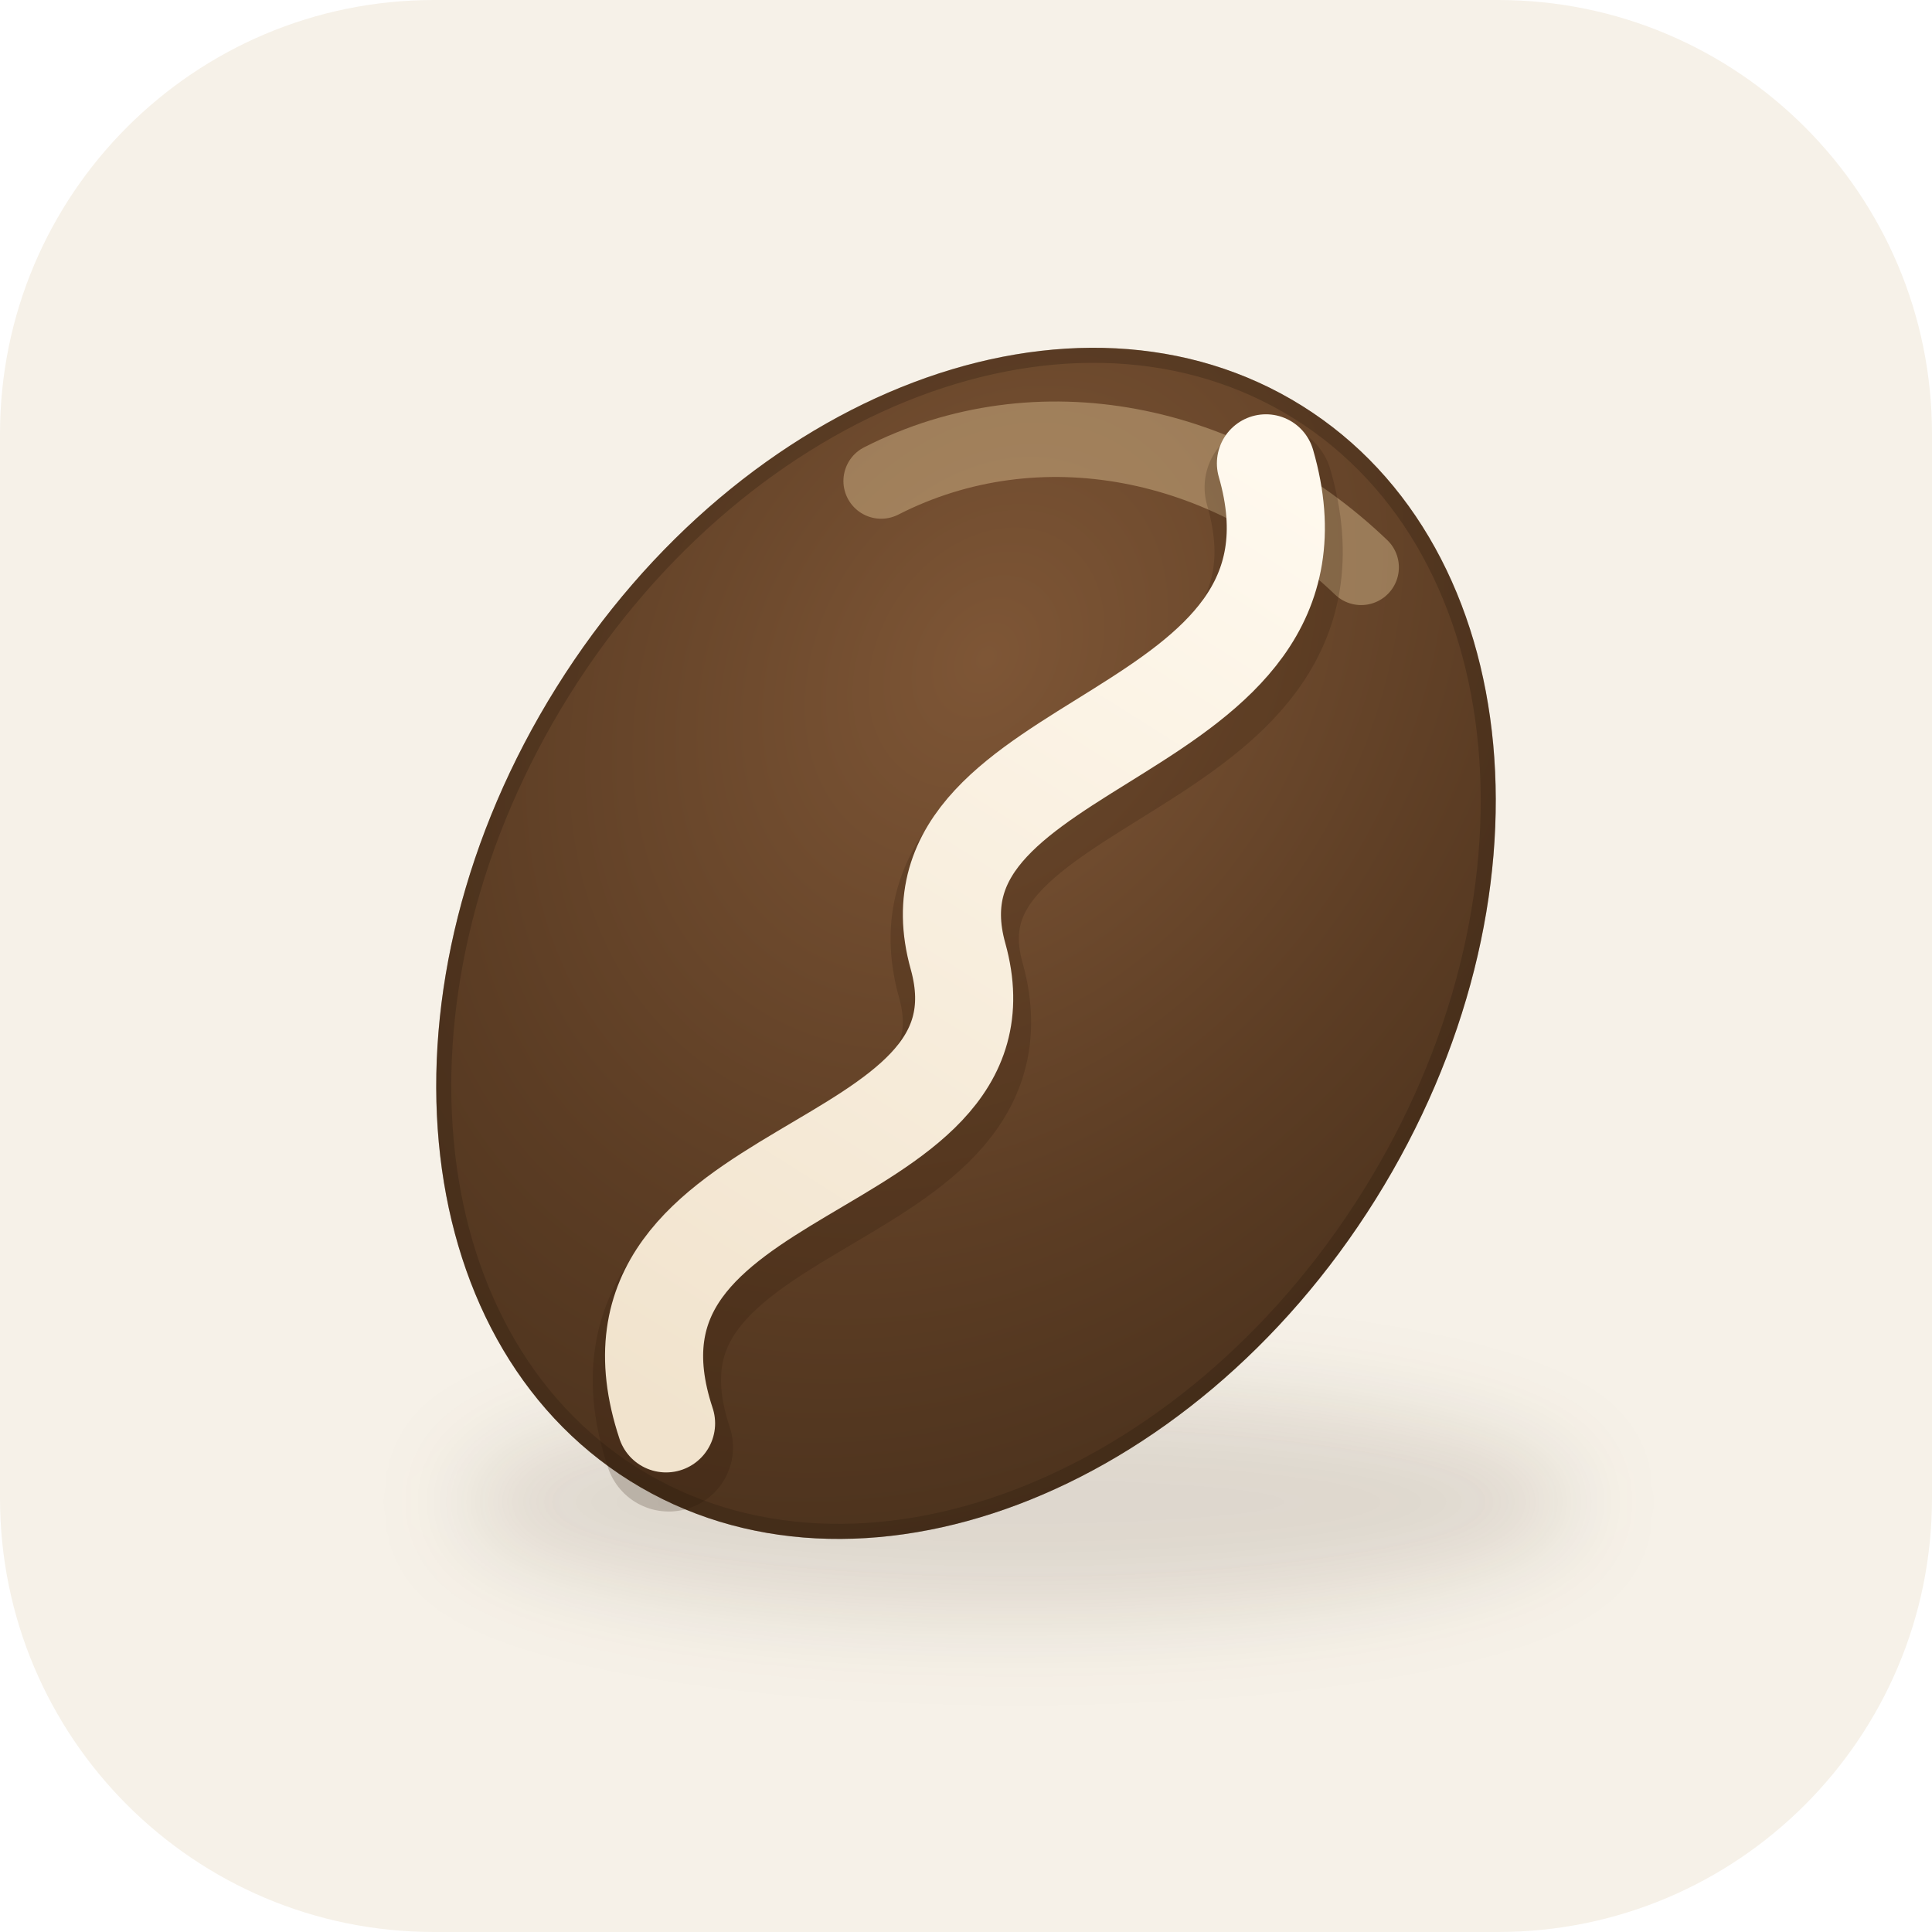
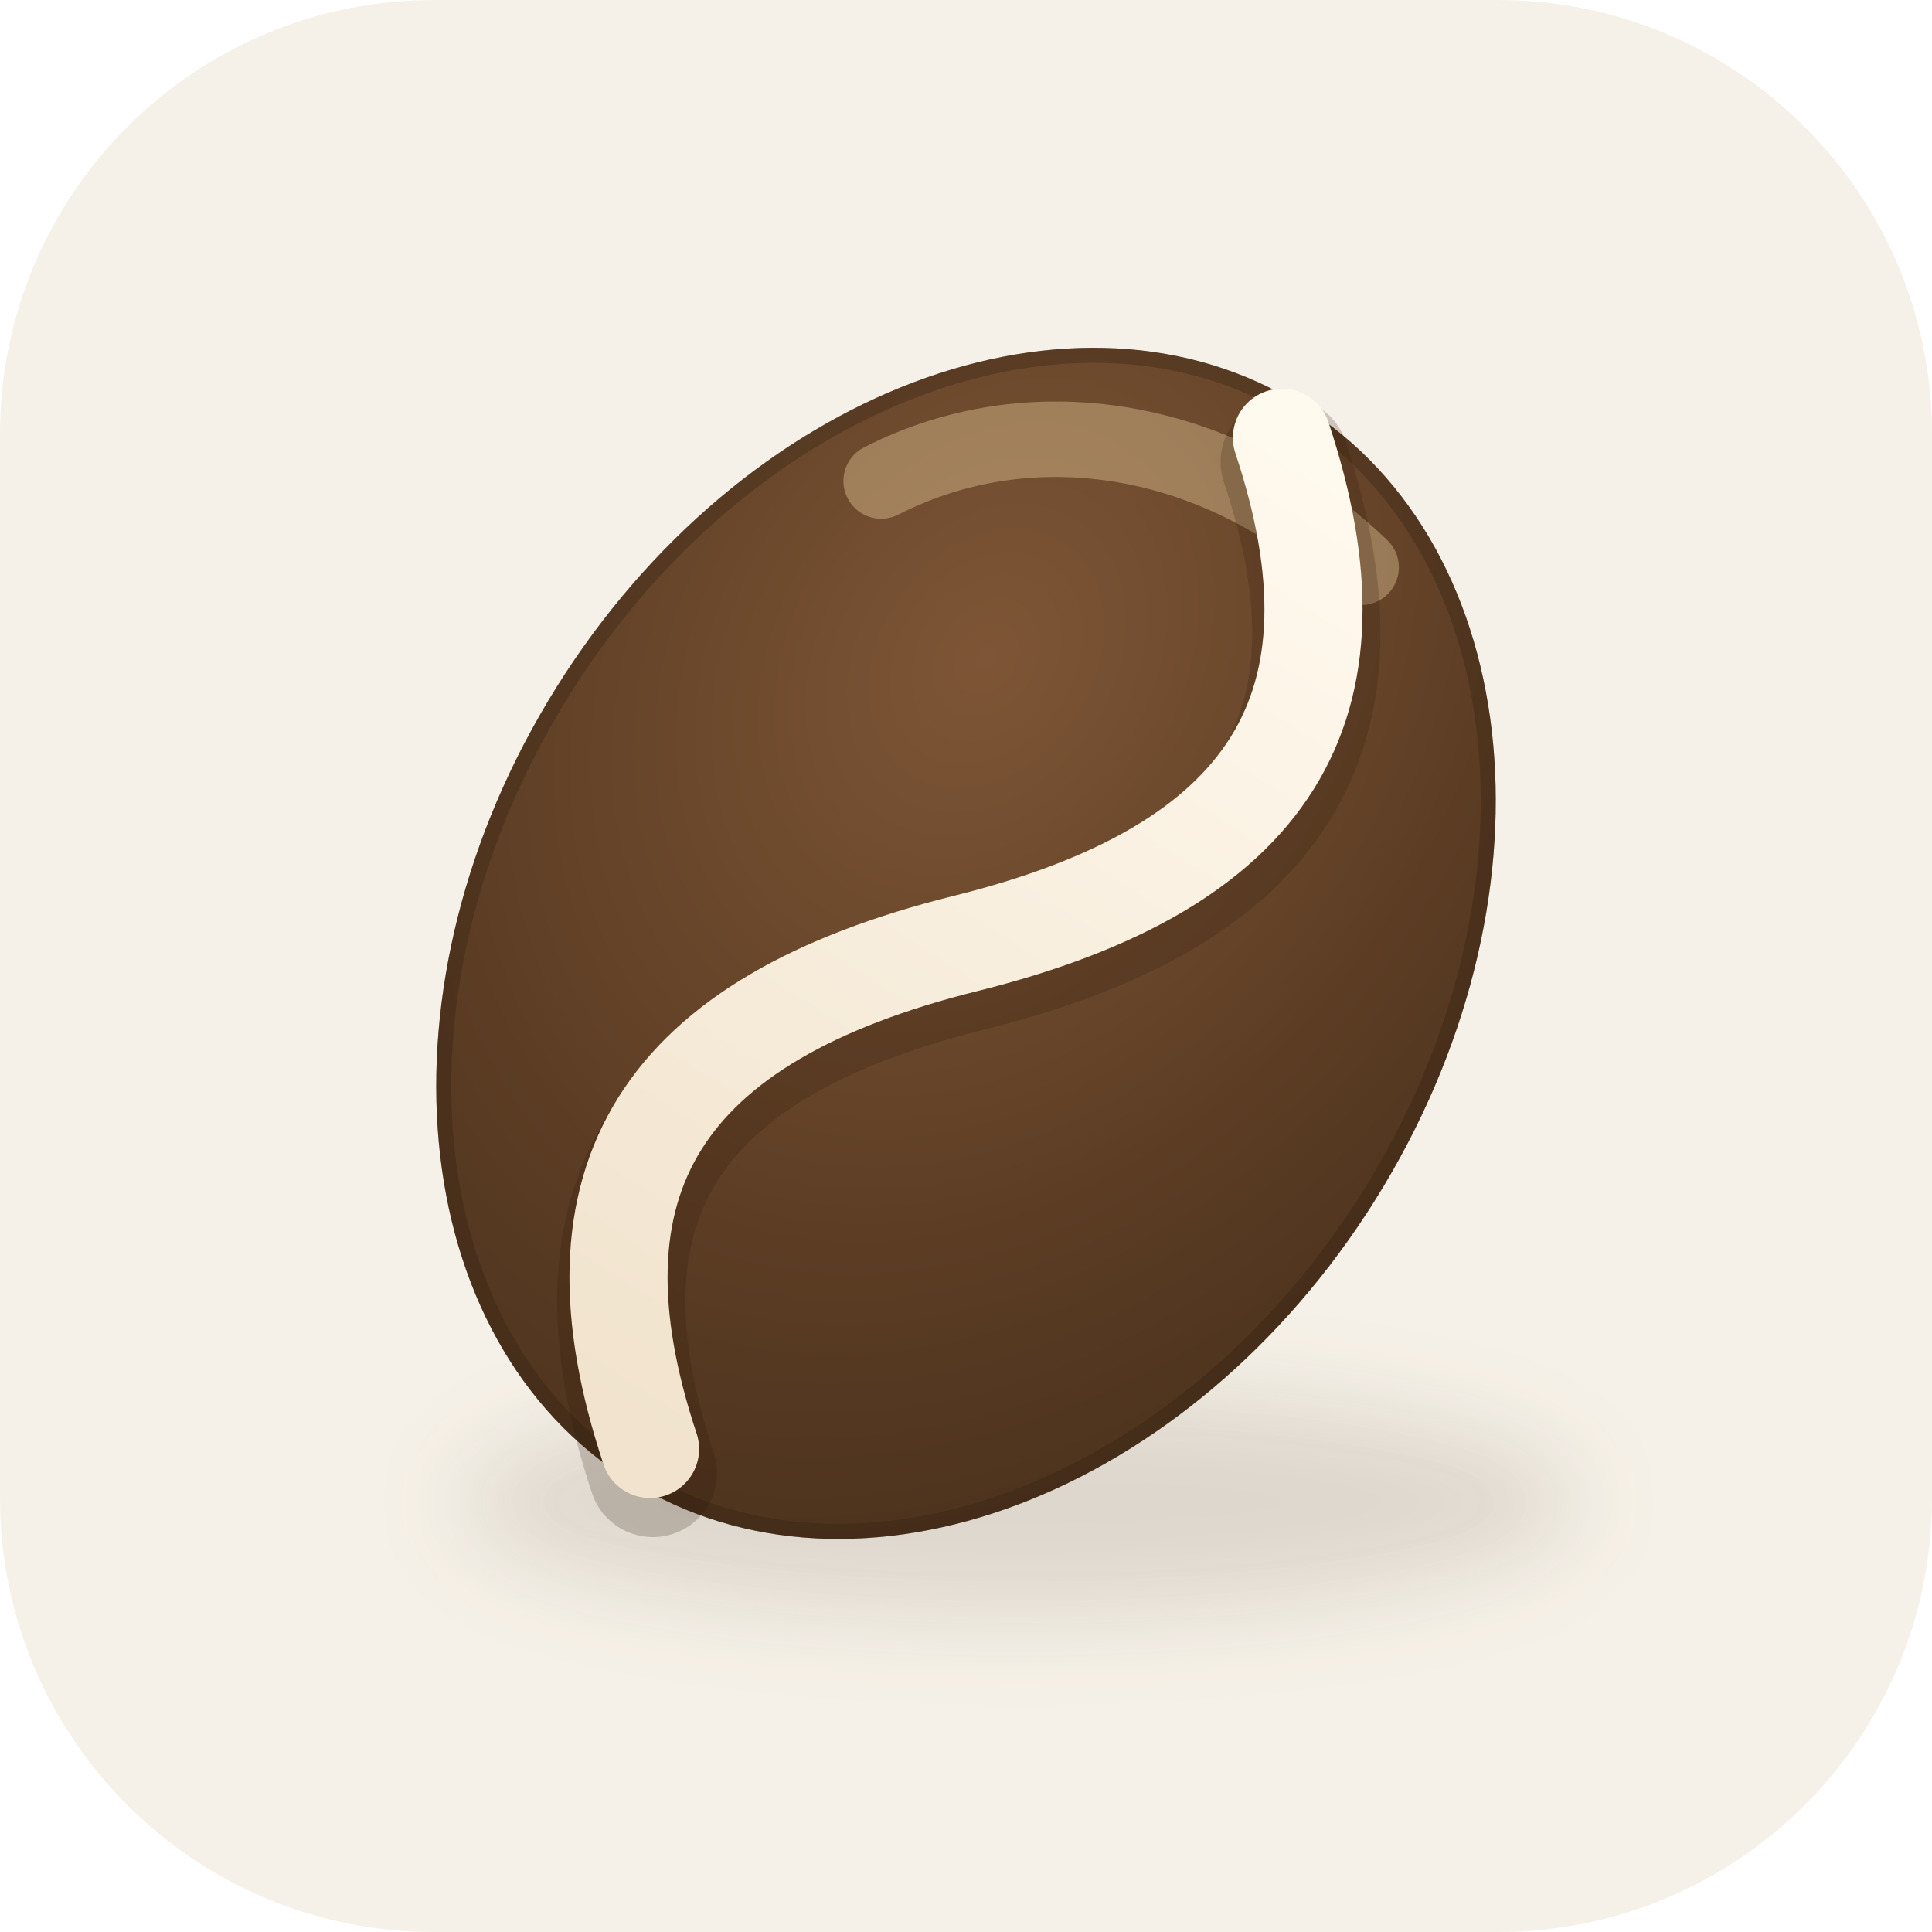
<svg xmlns="http://www.w3.org/2000/svg" viewBox="0 0 512 512" width="512" height="512">
  <defs>
    <radialGradient id="bean" cx="0.36" cy="0.30" r="1.0">
      <stop offset="0" stop-color="#7E5636" />
      <stop offset="0.5" stop-color="#5C3D24" />
      <stop offset="1" stop-color="#3E2917" />
    </radialGradient>
    <linearGradient id="crease" x1="0" y1="0" x2="0" y2="1">
      <stop offset="0" stop-color="#FFF9EE" />
      <stop offset="1" stop-color="#F1E3CD" />
    </linearGradient>
    <filter id="soft" x="-60%" y="-60%" width="220%" height="220%">
      <feGaussianBlur stdDeviation="12" />
    </filter>
  </defs>
  <rect width="512" height="512" rx="115" fill="#F6F1E8" />
  <ellipse cx="270" cy="398" rx="148" ry="30" fill="#3E2A1A" opacity="0.13" filter="url(#soft)" />
  <g transform="rotate(32 256 250)">
    <ellipse cx="256" cy="250" rx="128" ry="168" fill="url(#bean)" />
    <ellipse cx="256" cy="250" rx="126" ry="166" fill="none" stroke="#2E1C0E" stroke-opacity="0.30" stroke-width="4" />
    <path d="M 172 158 C 196 118 244 100 292 110" fill="none" stroke="#EACD9F" stroke-opacity="0.40" stroke-width="20" stroke-linecap="round" />
-     <path d="M 256 100 C 314 152 210 212 256 254 C 302 296 198 352 256 400" fill="none" stroke="#2A1808" stroke-opacity="0.20" stroke-width="34" stroke-linecap="round" transform="translate(4 5)" />
-     <path d="M 256 100 C 314 152 210 212 256 254 C 302 296 198 352 256 400" fill="none" stroke="url(#crease)" stroke-width="26" stroke-linecap="round" />
+     <path d="M 256 92 C 314 140 314 190 256 250 C 198 310 198 360 256 408" fill="none" stroke="#2A1808" stroke-opacity="0.20" stroke-width="34" stroke-linecap="round" transform="translate(4 5)" />
+     <path d="M 256 92 C 314 140 314 190 256 250 C 198 310 198 360 256 408" fill="none" stroke="url(#crease)" stroke-width="26" stroke-linecap="round" />
  </g>
</svg>
